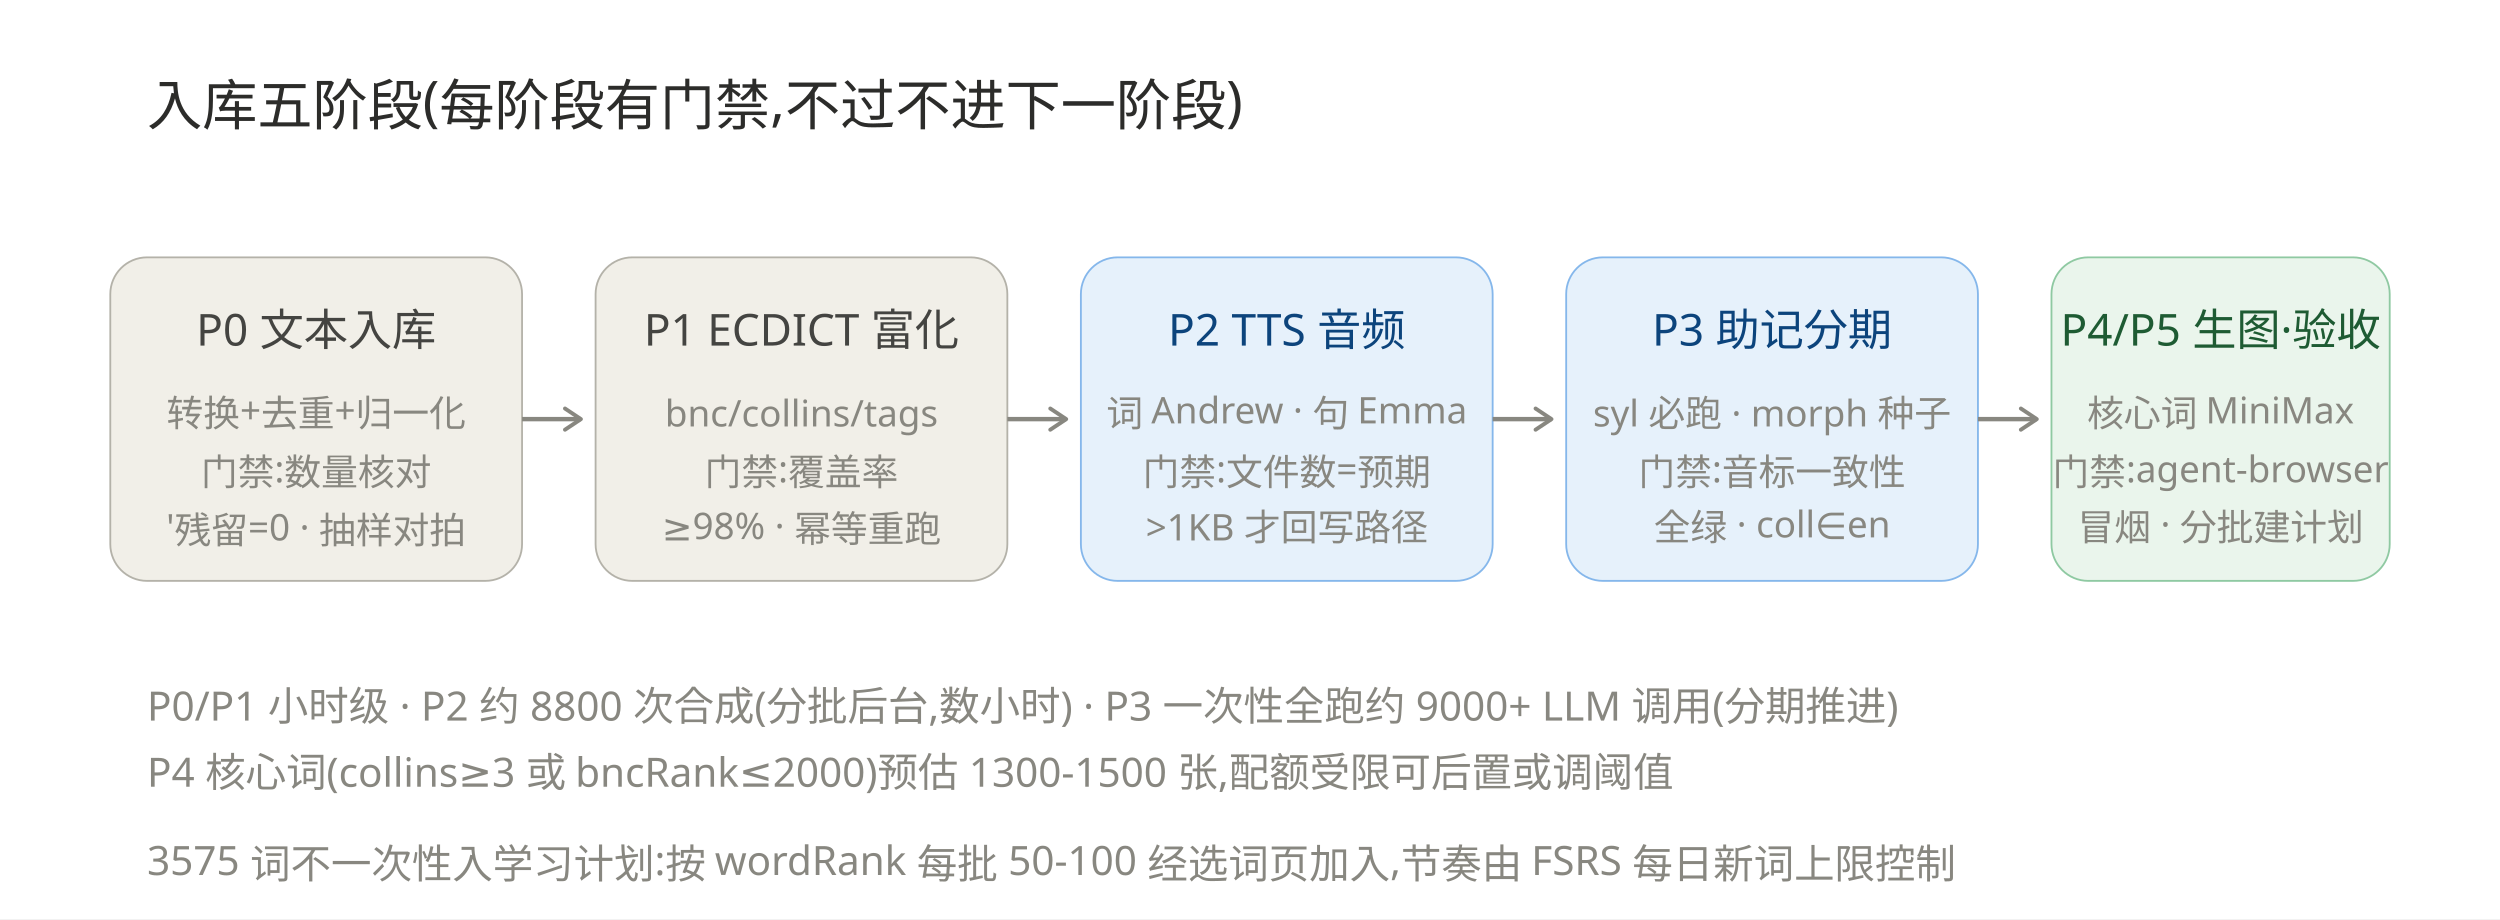
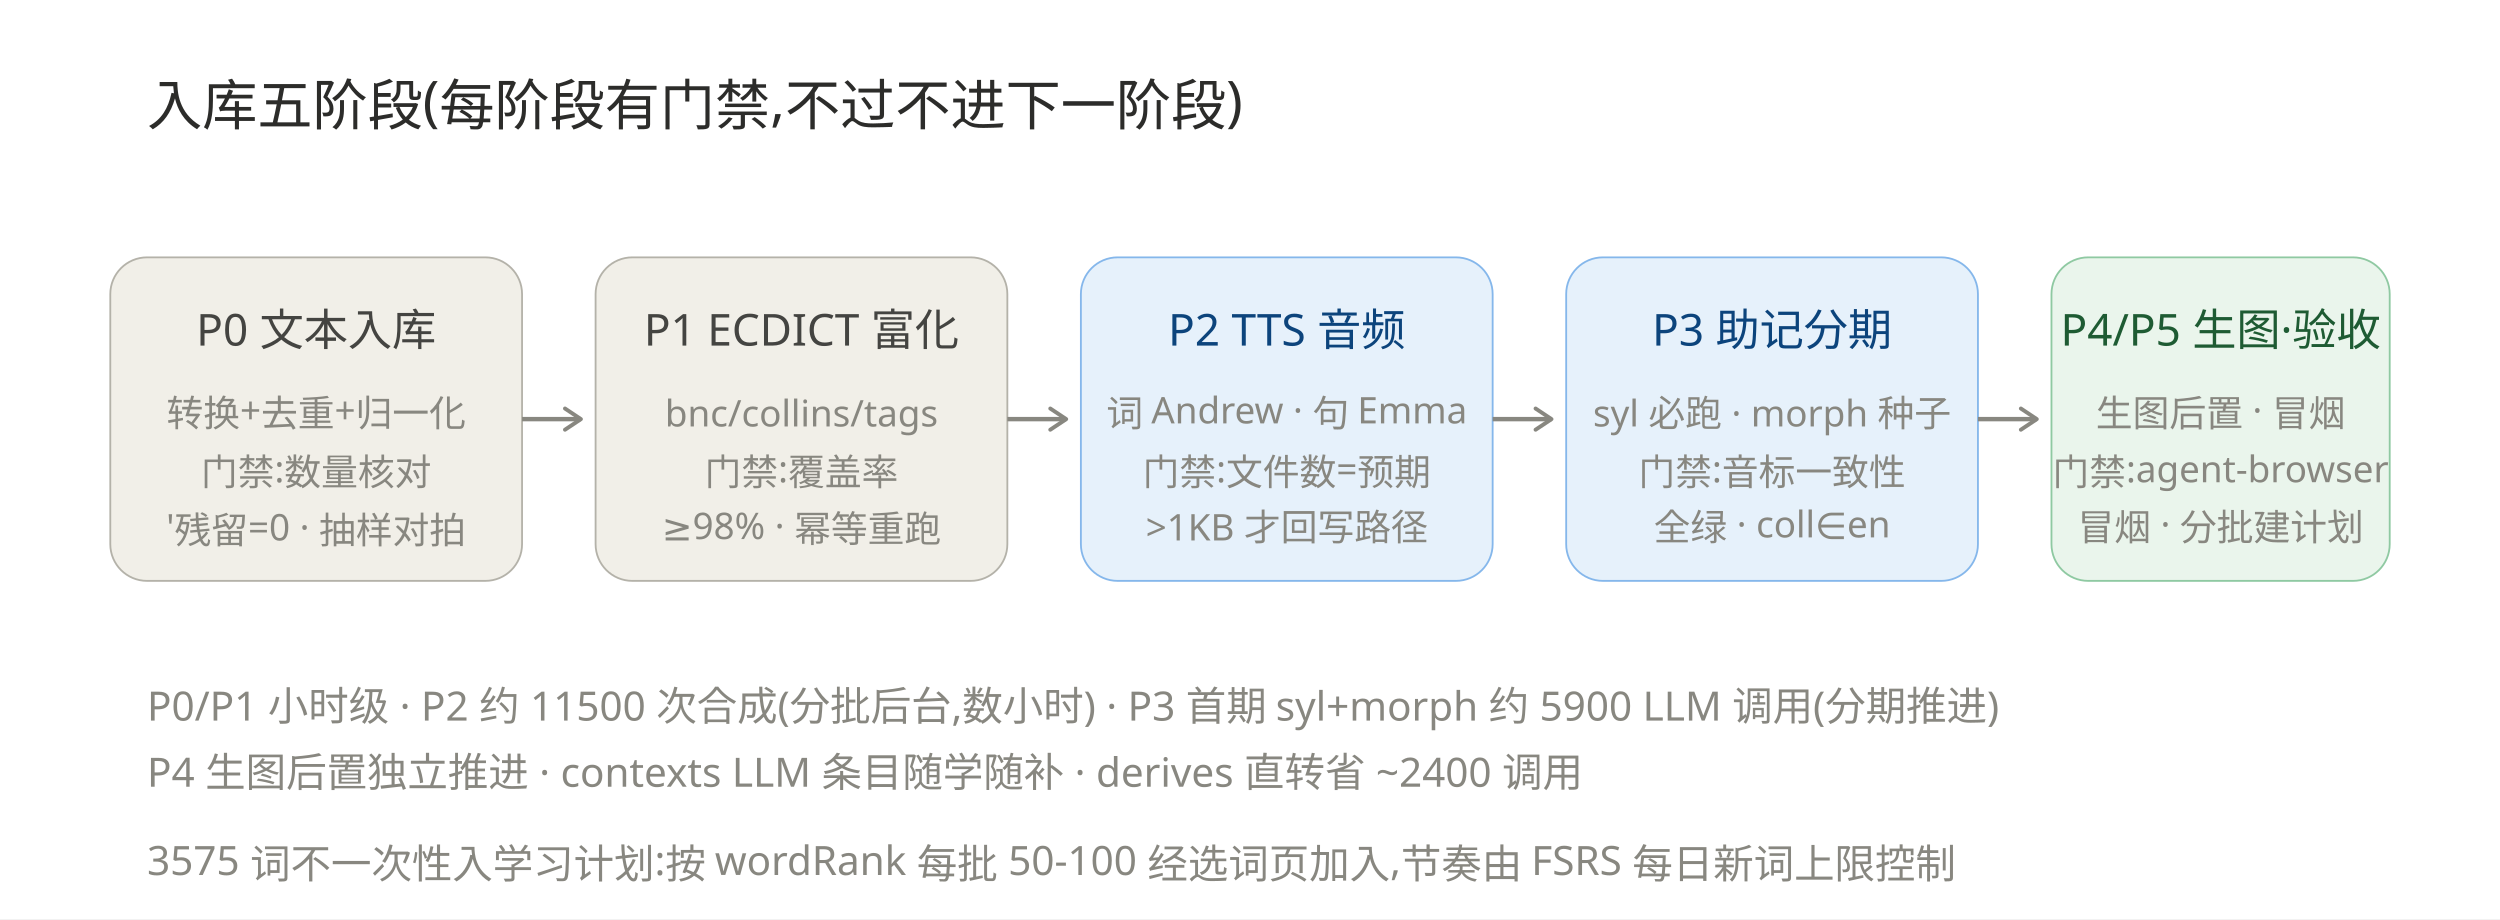
<svg xmlns="http://www.w3.org/2000/svg" viewBox="0 0 680 250" width="100%" role="img">
  <rect x="0" y="0" width="680" height="250" fill="#FFFFFF" />
  <defs>
    <marker id="arrowP" viewBox="0 0 10 10" refX="8" refY="5" markerWidth="6" markerHeight="6" orient="auto-start-reverse">
      <path d="M2 1L8 5L2 9" fill="none" stroke="#888780" stroke-width="1.5" stroke-linecap="round" stroke-linejoin="round" />
    </marker>
  </defs>
  <text x="40" y="34" font-family="'PingFang SC','Microsoft YaHei',sans-serif" font-size="15" font-weight="500" fill="#2C2C2A">入库五阶段(每阶段有门禁,不过不进下一阶段)</text>
  <rect x="30" y="70" width="112" height="88" rx="10" fill="#F1EFE8" stroke="#B4B2A9" stroke-width="0.5" />
  <text x="86" y="94" text-anchor="middle" font-family="'PingFang SC','Microsoft YaHei',sans-serif" font-size="12" font-weight="500" fill="#444441">P0 文本入库</text>
  <text x="86" y="116" text-anchor="middle" font-family="'PingFang SC','Microsoft YaHei',sans-serif" font-size="10" fill="#888780">转换+去重+归一化</text>
  <text x="86" y="132" text-anchor="middle" font-family="'PingFang SC','Microsoft YaHei',sans-serif" font-size="10" fill="#888780">门禁:数量核对</text>
  <text x="86" y="147" text-anchor="middle" font-family="'PingFang SC','Microsoft YaHei',sans-serif" font-size="10" fill="#888780">'残留=0 · 抽样对拍</text>
  <rect x="162" y="70" width="112" height="88" rx="10" fill="#F1EFE8" stroke="#B4B2A9" stroke-width="0.5" />
  <text x="218" y="94" text-anchor="middle" font-family="'PingFang SC','Microsoft YaHei',sans-serif" font-size="12" font-weight="500" fill="#444441">P1 ECDICT 富化</text>
  <text x="218" y="116" text-anchor="middle" font-family="'PingFang SC','Microsoft YaHei',sans-serif" font-size="10" fill="#888780">bnc/collins/tags</text>
  <text x="218" y="132" text-anchor="middle" font-family="'PingFang SC','Microsoft YaHei',sans-serif" font-size="10" fill="#888780">门禁:覆盖率</text>
  <text x="218" y="147" text-anchor="middle" font-family="'PingFang SC','Microsoft YaHei',sans-serif" font-size="10" fill="#888780">≥98% · 幂等重跑</text>
  <rect x="294" y="70" width="112" height="88" rx="10" fill="#E6F1FB" stroke="#85B7EB" stroke-width="0.5" />
  <text x="350" y="94" text-anchor="middle" font-family="'PingFang SC','Microsoft YaHei',sans-serif" font-size="12" font-weight="500" fill="#0C447C">P2 TTS 音频</text>
  <text x="350" y="116" text-anchor="middle" font-family="'PingFang SC','Microsoft YaHei',sans-serif" font-size="10" fill="#888780">词 Andrew · 句 Emma</text>
  <text x="350" y="132" text-anchor="middle" font-family="'PingFang SC','Microsoft YaHei',sans-serif" font-size="10" fill="#888780">门禁:文件数=预期</text>
  <text x="350" y="147" text-anchor="middle" font-family="'PingFang SC','Microsoft YaHei',sans-serif" font-size="10" fill="#888780">&gt;1KB 才回写路径</text>
  <rect x="426" y="70" width="112" height="88" rx="10" fill="#E6F1FB" stroke="#85B7EB" stroke-width="0.5" />
  <text x="482" y="94" text-anchor="middle" font-family="'PingFang SC','Microsoft YaHei',sans-serif" font-size="12" font-weight="500" fill="#0C447C">P3 助记分期</text>
  <text x="482" y="116" text-anchor="middle" font-family="'PingFang SC','Microsoft YaHei',sans-serif" font-size="10" fill="#888780">syl 必跑 · morph 种子</text>
  <text x="482" y="132" text-anchor="middle" font-family="'PingFang SC','Microsoft YaHei',sans-serif" font-size="10" fill="#888780">门禁:音标一致性</text>
  <text x="482" y="147" text-anchor="middle" font-family="'PingFang SC','Microsoft YaHei',sans-serif" font-size="10" fill="#888780">全绿 · coll∈en</text>
  <rect x="558" y="70" width="92" height="88" rx="10" fill="#EAF5EC" stroke="#8FC9A2" stroke-width="0.5" />
  <text x="604" y="94" text-anchor="middle" font-family="'PingFang SC','Microsoft YaHei',sans-serif" font-size="12" font-weight="500" fill="#1E5B33">P4/P5 生图·验收</text>
-   <text x="604" y="116" text-anchor="middle" font-family="'PingFang SC','Microsoft YaHei',sans-serif" font-size="10" fill="#888780">核心词 MiniMax</text>
+   <text x="604" y="116" text-anchor="middle" font-family="'PingFang SC','Microsoft YaHei',sans-serif" font-size="10" fill="#888780">生图后置 · 冒烟</text>
  <text x="604" y="132" text-anchor="middle" font-family="'PingFang SC','Microsoft YaHei',sans-serif" font-size="10" fill="#888780">门禁:agent-browser</text>
  <text x="604" y="147" text-anchor="middle" font-family="'PingFang SC','Microsoft YaHei',sans-serif" font-size="10" fill="#888780">冒烟 · 分批建计划</text>
  <path d="M142 114 L158 114" fill="none" stroke="#888780" stroke-width="1.2" marker-end="url(#arrowP)" />
  <path d="M274 114 L290 114" fill="none" stroke="#888780" stroke-width="1.2" marker-end="url(#arrowP)" />
  <path d="M406 114 L422 114" fill="none" stroke="#888780" stroke-width="1.2" marker-end="url(#arrowP)" />
  <path d="M538 114 L554 114" fill="none" stroke="#888780" stroke-width="1.2" marker-end="url(#arrowP)" />
-   <text x="40" y="196" font-family="'PingFang SC','Microsoft YaHei',sans-serif" font-size="11" fill="#888780">P0/P1 小时级 · P2 约 8800 次合成(分批后台,数小时) · P3 一次性全跑约 9000+ LLM 调用(分期推进)</text>
-   <text x="40" y="214" font-family="'PingFang SC','Microsoft YaHei',sans-serif" font-size="11" fill="#888780">P4 核心词(collins≥3 或 bncRank≤2000)预估 1300-1500 张,配额受限可后置或调阈值</text>
+   <text x="40" y="196" font-family="'PingFang SC','Microsoft YaHei',sans-serif" font-size="11" fill="#888780">P0/P1 小时级 · P2 约 11500 次合成(分批后台,数小时) · P3 首期 syl+morph 约 5900 LLM 调用(分期推进)</text>
+   <text x="40" y="214" font-family="'PingFang SC','Microsoft YaHei',sans-serif" font-size="11" fill="#888780">P4 生图后置独立推进 · contexts LLM 条目随学随补 · derives 直转省 ~2400 调用</text>
  <text x="40" y="238" font-family="'PingFang SC','Microsoft YaHei',sans-serif" font-size="11" fill="#888780">3575 词不一次性入学习计划:按 wordRank 每批 50-100 经选词页加入,节奏由 FSRS 每日新词上限控制</text>
</svg>
